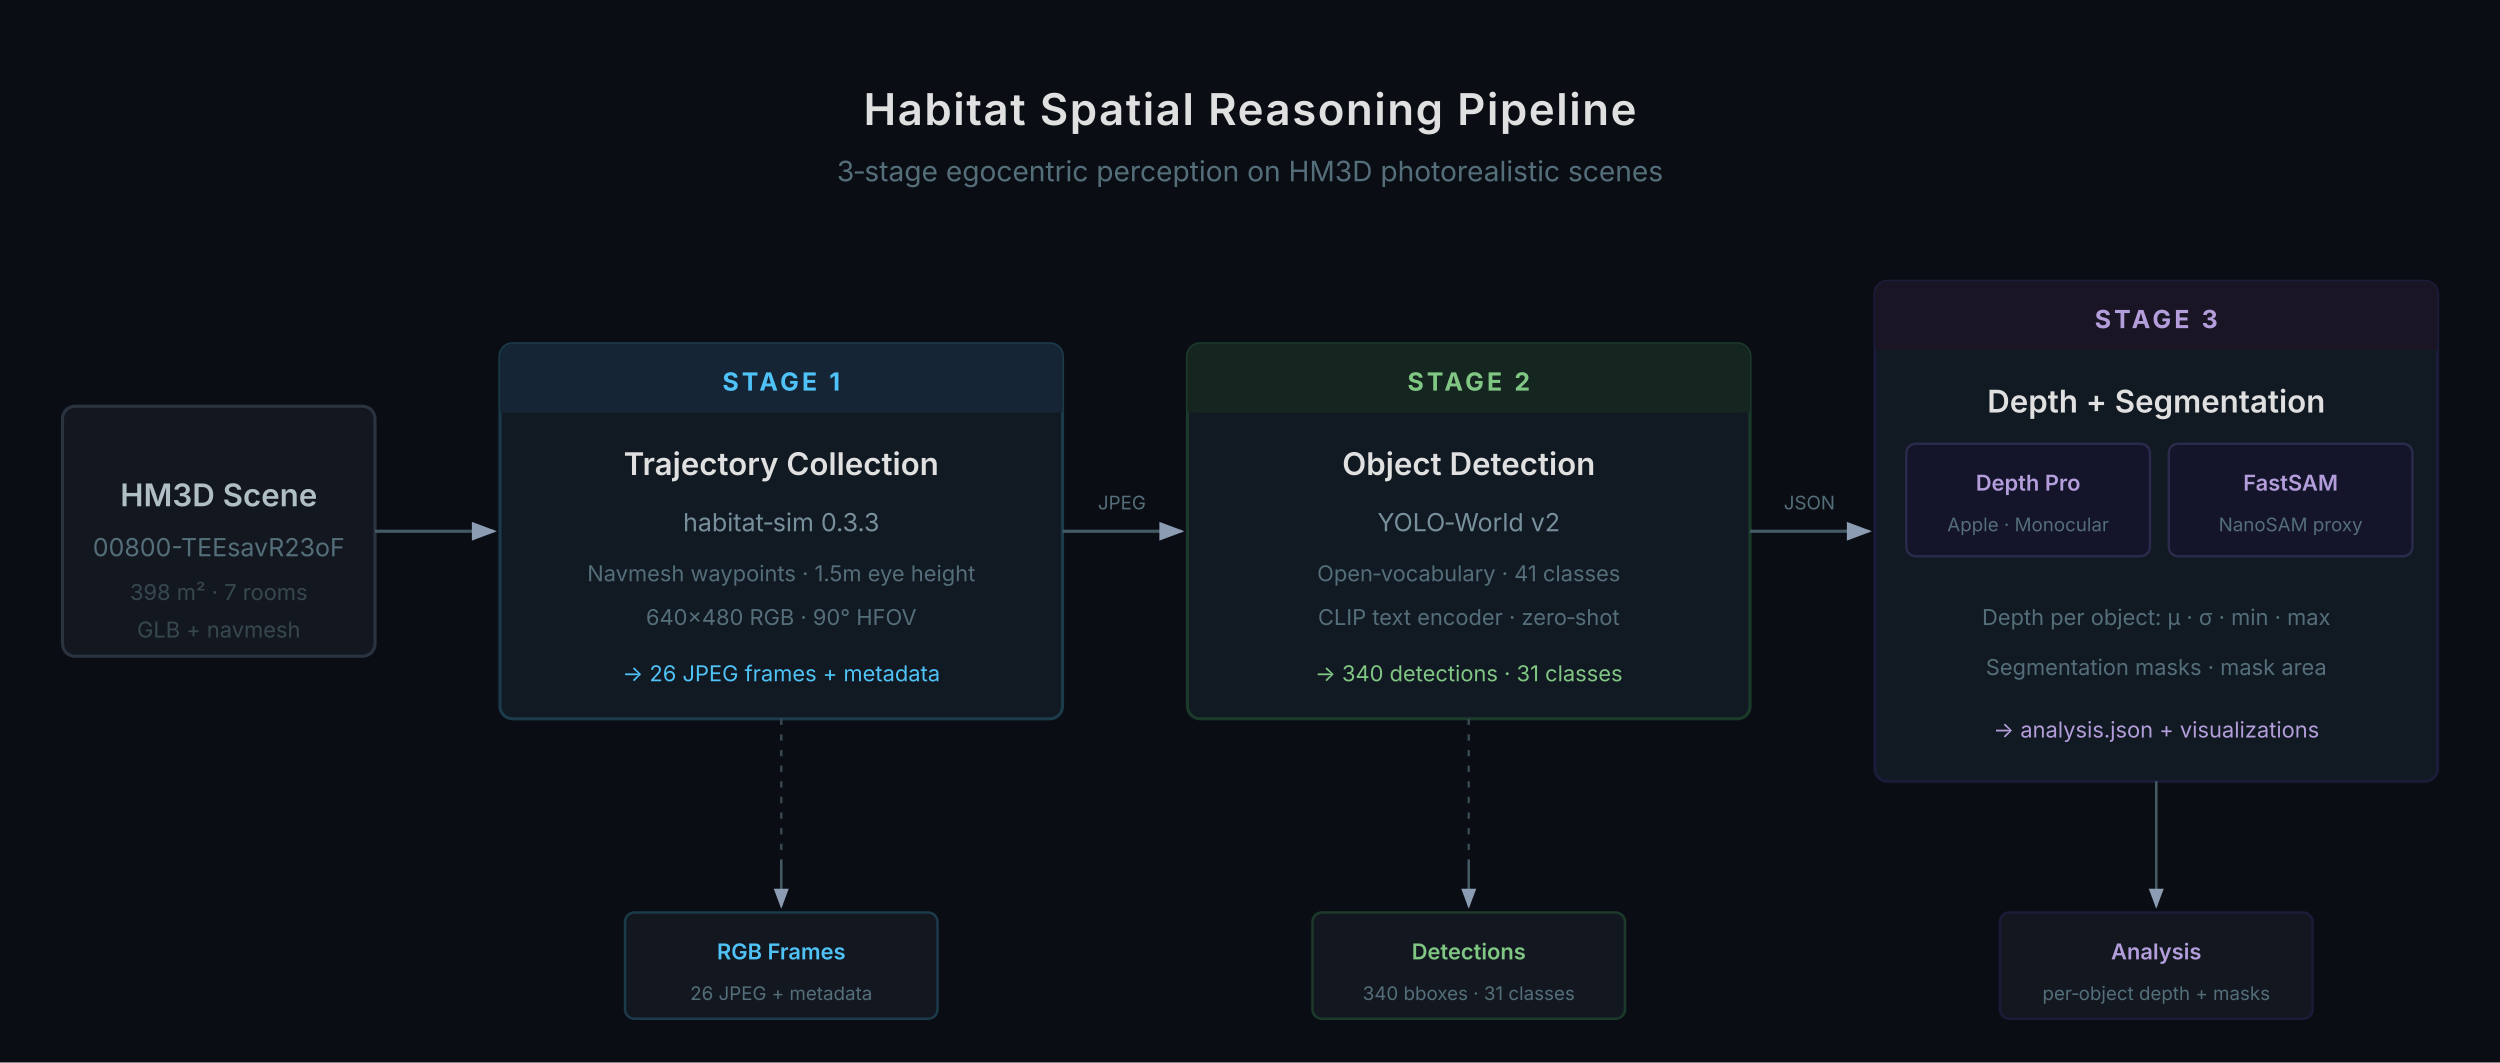
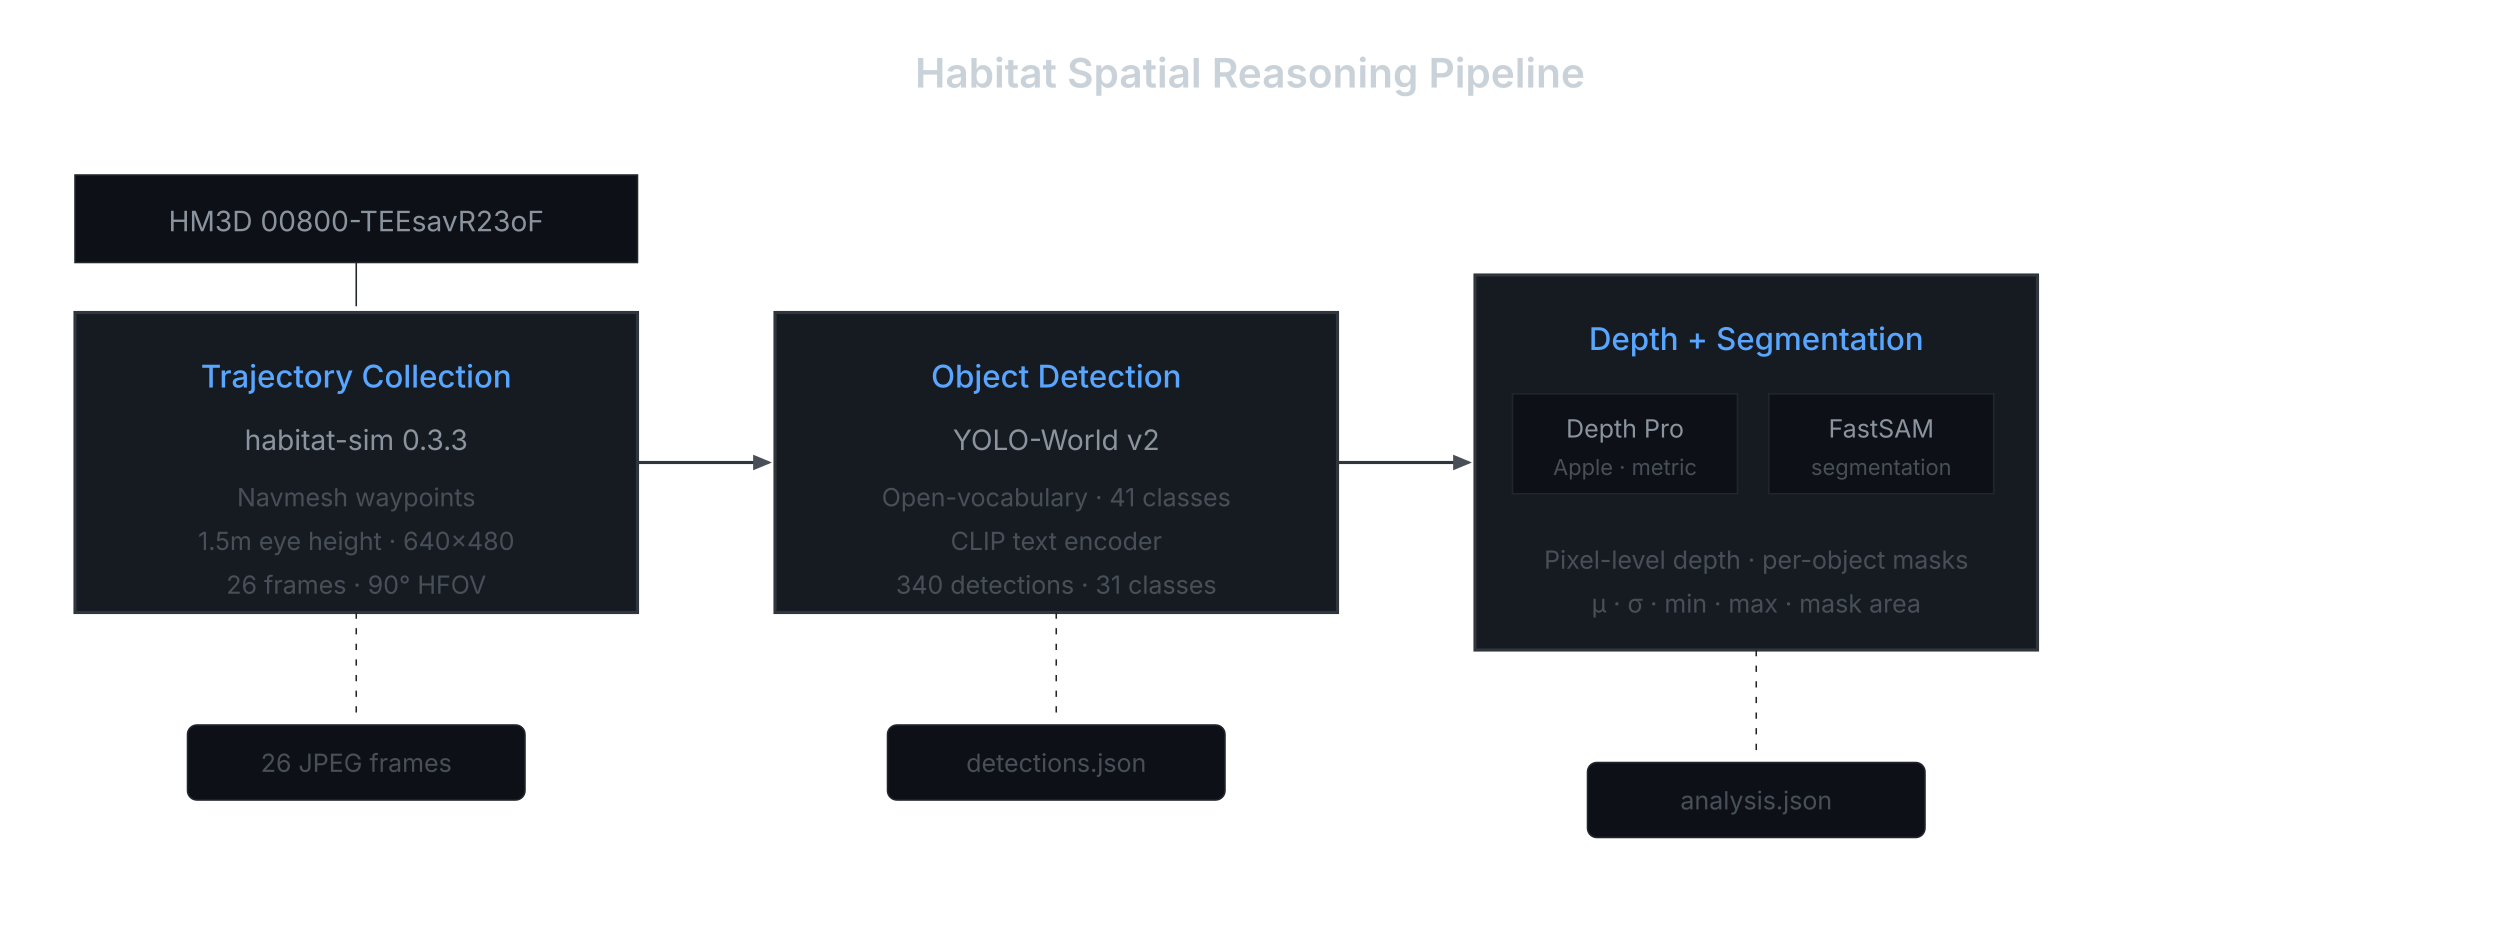
- <svg xmlns="http://www.w3.org/2000/svg" viewBox="0 0 800 340" font-family="Inter, Helvetica, system-ui, sans-serif">
+ <svg xmlns="http://www.w3.org/2000/svg" viewBox="0 0 800 300" style="background:#0d1117;font-family:system-ui,-apple-system,sans-serif">
  <defs>
-     <marker id="arrow" markerWidth="8" markerHeight="6" refX="7" refY="3" orient="auto">
-       <polygon points="0 0, 8 3, 0 6" fill="#8b9cb3" />
+     <marker id="a" markerWidth="6" markerHeight="5" refX="5" refY="2.5" orient="auto">
+       <polygon points="0 0, 6 2.5, 0 5" fill="#484f58" />
    </marker>
  </defs>
-   <rect width="800" height="340" fill="#0a0e14" rx="0" />
-   <rect x="20" y="130" width="100" height="80" rx="4" fill="#131820" stroke="#2a3340" stroke-width="1" />
-   <text x="70" y="162" text-anchor="middle" fill="#b0bec5" font-size="10" font-weight="600">HM3D Scene</text>
-   <text x="70" y="178" text-anchor="middle" fill="#546e7a" font-size="8">00800-TEEsavR23oF</text>
-   <text x="70" y="192" text-anchor="middle" fill="#37474f" font-size="7">398 m² · 7 rooms</text>
-   <text x="70" y="204" text-anchor="middle" fill="#37474f" font-size="7">GLB + navmesh</text>
-   <line x1="120" y1="170" x2="158" y2="170" stroke="#455a64" stroke-width="1" marker-end="url(#arrow)" />
-   <rect x="160" y="110" width="180" height="120" rx="4" fill="#111922" stroke="#1b3a4a" stroke-width="1" />
-   <rect x="160" y="110" width="180" height="22" rx="4" fill="#152535" />
-   <rect x="160" y="128" width="180" height="4" fill="#152535" />
-   <text x="250" y="125" text-anchor="middle" fill="#4fc3f7" font-size="8" font-weight="700" letter-spacing="1">STAGE 1</text>
-   <text x="250" y="152" text-anchor="middle" fill="#e0e0e0" font-size="10" font-weight="600">Trajectory Collection</text>
-   <text x="250" y="170" text-anchor="middle" fill="#78909c" font-size="8">habitat‑sim 0.3.3</text>
-   <text x="250" y="186" text-anchor="middle" fill="#546e7a" font-size="7">Navmesh waypoints · 1.5m eye height</text>
-   <text x="250" y="200" text-anchor="middle" fill="#546e7a" font-size="7">640×480 RGB · 90° HFOV</text>
-   <text x="250" y="218" text-anchor="middle" fill="#4fc3f7" font-size="7">→ 26 JPEG frames + metadata</text>
-   <line x1="340" y1="170" x2="378" y2="170" stroke="#455a64" stroke-width="1" marker-end="url(#arrow)" />
-   <text x="359" y="163" text-anchor="middle" fill="#546e7a" font-size="6">JPEG</text>
-   <rect x="380" y="110" width="180" height="120" rx="4" fill="#111922" stroke="#1b3a2a" stroke-width="1" />
-   <rect x="380" y="110" width="180" height="22" rx="4" fill="#152520" />
-   <rect x="380" y="128" width="180" height="4" fill="#152520" />
-   <text x="470" y="125" text-anchor="middle" fill="#81c784" font-size="8" font-weight="700" letter-spacing="1">STAGE 2</text>
-   <text x="470" y="152" text-anchor="middle" fill="#e0e0e0" font-size="10" font-weight="600">Object Detection</text>
-   <text x="470" y="170" text-anchor="middle" fill="#78909c" font-size="8">YOLO‑World v2</text>
-   <text x="470" y="186" text-anchor="middle" fill="#546e7a" font-size="7">Open‑vocabulary · 41 classes</text>
-   <text x="470" y="200" text-anchor="middle" fill="#546e7a" font-size="7">CLIP text encoder · zero‑shot</text>
-   <text x="470" y="218" text-anchor="middle" fill="#81c784" font-size="7">→ 340 detections · 31 classes</text>
-   <line x1="560" y1="170" x2="598" y2="170" stroke="#455a64" stroke-width="1" marker-end="url(#arrow)" />
-   <text x="579" y="163" text-anchor="middle" fill="#546e7a" font-size="6">JSON</text>
-   <rect x="600" y="90" width="180" height="160" rx="4" fill="#111922" stroke="#1b1b3a" stroke-width="1" />
-   <rect x="600" y="90" width="180" height="22" rx="4" fill="#1a1525" />
-   <rect x="600" y="108" width="180" height="4" fill="#1a1525" />
-   <text x="690" y="105" text-anchor="middle" fill="#b39ddb" font-size="8" font-weight="700" letter-spacing="1">STAGE 3</text>
-   <text x="690" y="132" text-anchor="middle" fill="#e0e0e0" font-size="10" font-weight="600">Depth + Segmentation</text>
-   <rect x="610" y="142" width="78" height="36" rx="3" fill="#14142a" stroke="#2a2a4a" stroke-width="0.8" />
-   <text x="649" y="157" text-anchor="middle" fill="#b39ddb" font-size="7" font-weight="600">Depth Pro</text>
-   <text x="649" y="170" text-anchor="middle" fill="#546e7a" font-size="6">Apple · Monocular</text>
-   <rect x="694" y="142" width="78" height="36" rx="3" fill="#14142a" stroke="#2a2a4a" stroke-width="0.8" />
-   <text x="733" y="157" text-anchor="middle" fill="#b39ddb" font-size="7" font-weight="600">FastSAM</text>
-   <text x="733" y="170" text-anchor="middle" fill="#546e7a" font-size="6">NanoSAM proxy</text>
-   <text x="690" y="200" text-anchor="middle" fill="#546e7a" font-size="7">Depth per object: μ · σ · min · max</text>
-   <text x="690" y="216" text-anchor="middle" fill="#546e7a" font-size="7">Segmentation masks · mask area</text>
-   <text x="690" y="236" text-anchor="middle" fill="#b39ddb" font-size="7">→ analysis.json + visualizations</text>
-   <line x1="250" y1="230" x2="250" y2="275" stroke="#37474f" stroke-width="0.8" stroke-dasharray="2,3" />
-   <line x1="250" y1="275" x2="250" y2="290" stroke="#455a64" stroke-width="0.8" marker-end="url(#arrow)" />
-   <line x1="470" y1="230" x2="470" y2="275" stroke="#37474f" stroke-width="0.8" stroke-dasharray="2,3" />
-   <line x1="470" y1="275" x2="470" y2="290" stroke="#455a64" stroke-width="0.8" marker-end="url(#arrow)" />
-   <line x1="690" y1="250" x2="690" y2="290" stroke="#455a64" stroke-width="0.8" marker-end="url(#arrow)" />
-   <rect x="200" y="292" width="100" height="34" rx="3" fill="#131820" stroke="#1b3a4a" stroke-width="0.8" />
-   <text x="250" y="307" text-anchor="middle" fill="#4fc3f7" font-size="7" font-weight="600">RGB Frames</text>
-   <text x="250" y="320" text-anchor="middle" fill="#546e7a" font-size="6">26 JPEG + metadata</text>
-   <rect x="420" y="292" width="100" height="34" rx="3" fill="#131820" stroke="#1b3a2a" stroke-width="0.8" />
-   <text x="470" y="307" text-anchor="middle" fill="#81c784" font-size="7" font-weight="600">Detections</text>
-   <text x="470" y="320" text-anchor="middle" fill="#546e7a" font-size="6">340 bboxes · 31 classes</text>
-   <rect x="640" y="292" width="100" height="34" rx="3" fill="#131820" stroke="#1b1b3a" stroke-width="0.8" />
-   <text x="690" y="307" text-anchor="middle" fill="#b39ddb" font-size="7" font-weight="600">Analysis</text>
-   <text x="690" y="320" text-anchor="middle" fill="#546e7a" font-size="6">per‑object depth + masks</text>
-   <text x="400" y="40" text-anchor="middle" fill="#e0e0e0" font-size="14" font-weight="600" letter-spacing="0.5">Habitat Spatial Reasoning Pipeline</text>
-   <text x="400" y="58" text-anchor="middle" fill="#546e7a" font-size="9">3‑stage egocentric perception on HM3D photorealistic scenes</text>
+   <rect x="24" y="100" width="180" height="96" fill="#161b22" stroke="#30363d" stroke-width="1" />
+   <text x="114" y="124" text-anchor="middle" fill="#58a6ff" font-size="10" font-weight="500">Trajectory Collection</text>
+   <text x="114" y="144" text-anchor="middle" fill="#8b949e" font-size="9">habitat-sim 0.3.3</text>
+   <text x="114" y="162" text-anchor="middle" fill="#484f58" font-size="8">Navmesh waypoints</text>
+   <text x="114" y="176" text-anchor="middle" fill="#484f58" font-size="8">1.5m eye height · 640×480</text>
+   <text x="114" y="190" text-anchor="middle" fill="#484f58" font-size="8">26 frames · 90° HFOV</text>
+   <line x1="204" y1="148" x2="246" y2="148" stroke="#30363d" stroke-width="1" marker-end="url(#a)" />
+   <rect x="248" y="100" width="180" height="96" fill="#161b22" stroke="#30363d" stroke-width="1" />
+   <text x="338" y="124" text-anchor="middle" fill="#58a6ff" font-size="10" font-weight="500">Object Detection</text>
+   <text x="338" y="144" text-anchor="middle" fill="#8b949e" font-size="9">YOLO-World v2</text>
+   <text x="338" y="162" text-anchor="middle" fill="#484f58" font-size="8">Open-vocabulary · 41 classes</text>
+   <text x="338" y="176" text-anchor="middle" fill="#484f58" font-size="8">CLIP text encoder</text>
+   <text x="338" y="190" text-anchor="middle" fill="#484f58" font-size="8">340 detections · 31 classes</text>
+   <line x1="428" y1="148" x2="470" y2="148" stroke="#30363d" stroke-width="1" marker-end="url(#a)" />
+   <rect x="472" y="88" width="180" height="120" fill="#161b22" stroke="#30363d" stroke-width="1" />
+   <text x="562" y="112" text-anchor="middle" fill="#58a6ff" font-size="10" font-weight="500">Depth + Segmentation</text>
+   <rect x="484" y="126" width="72" height="32" fill="#0d1117" stroke="#21262d" stroke-width="0.5" />
+   <text x="520" y="140" text-anchor="middle" fill="#8b949e" font-size="8">Depth Pro</text>
+   <text x="520" y="152" text-anchor="middle" fill="#484f58" font-size="7">Apple · metric</text>
+   <rect x="566" y="126" width="72" height="32" fill="#0d1117" stroke="#21262d" stroke-width="0.5" />
+   <text x="602" y="140" text-anchor="middle" fill="#8b949e" font-size="8">FastSAM</text>
+   <text x="602" y="152" text-anchor="middle" fill="#484f58" font-size="7">segmentation</text>
+   <text x="562" y="182" text-anchor="middle" fill="#484f58" font-size="8">Pixel-level depth · per-object masks</text>
+   <text x="562" y="196" text-anchor="middle" fill="#484f58" font-size="8">μ · σ · min · max · mask area</text>
+   <rect x="24" y="56" width="180" height="28" fill="#0d1117" stroke="#21262d" stroke-width="0.5" />
+   <text x="114" y="74" text-anchor="middle" fill="#8b949e" font-size="9">HM3D 00800-TEEsavR23oF</text>
+   <line x1="114" y1="84" x2="114" y2="98" stroke="#21262d" stroke-width="0.5" />
+   <rect x="60" y="232" width="108" height="24" rx="3" fill="#0d1117" stroke="#21262d" stroke-width="0.5" />
+   <text x="114" y="247" text-anchor="middle" fill="#484f58" font-size="8">26 JPEG frames</text>
+   <rect x="284" y="232" width="108" height="24" rx="3" fill="#0d1117" stroke="#21262d" stroke-width="0.5" />
+   <text x="338" y="247" text-anchor="middle" fill="#484f58" font-size="8">detections.json</text>
+   <rect x="508" y="244" width="108" height="24" rx="3" fill="#0d1117" stroke="#21262d" stroke-width="0.5" />
+   <text x="562" y="259" text-anchor="middle" fill="#484f58" font-size="8">analysis.json</text>
+   <line x1="114" y1="196" x2="114" y2="230" stroke="#21262d" stroke-width="0.5" stroke-dasharray="2,3" />
+   <line x1="338" y1="196" x2="338" y2="230" stroke="#21262d" stroke-width="0.5" stroke-dasharray="2,3" />
+   <line x1="562" y1="208" x2="562" y2="242" stroke="#21262d" stroke-width="0.5" stroke-dasharray="2,3" />
+   <text x="400" y="28" text-anchor="middle" fill="#c9d1d9" font-size="13" font-weight="600">Habitat Spatial Reasoning Pipeline</text>
</svg>
